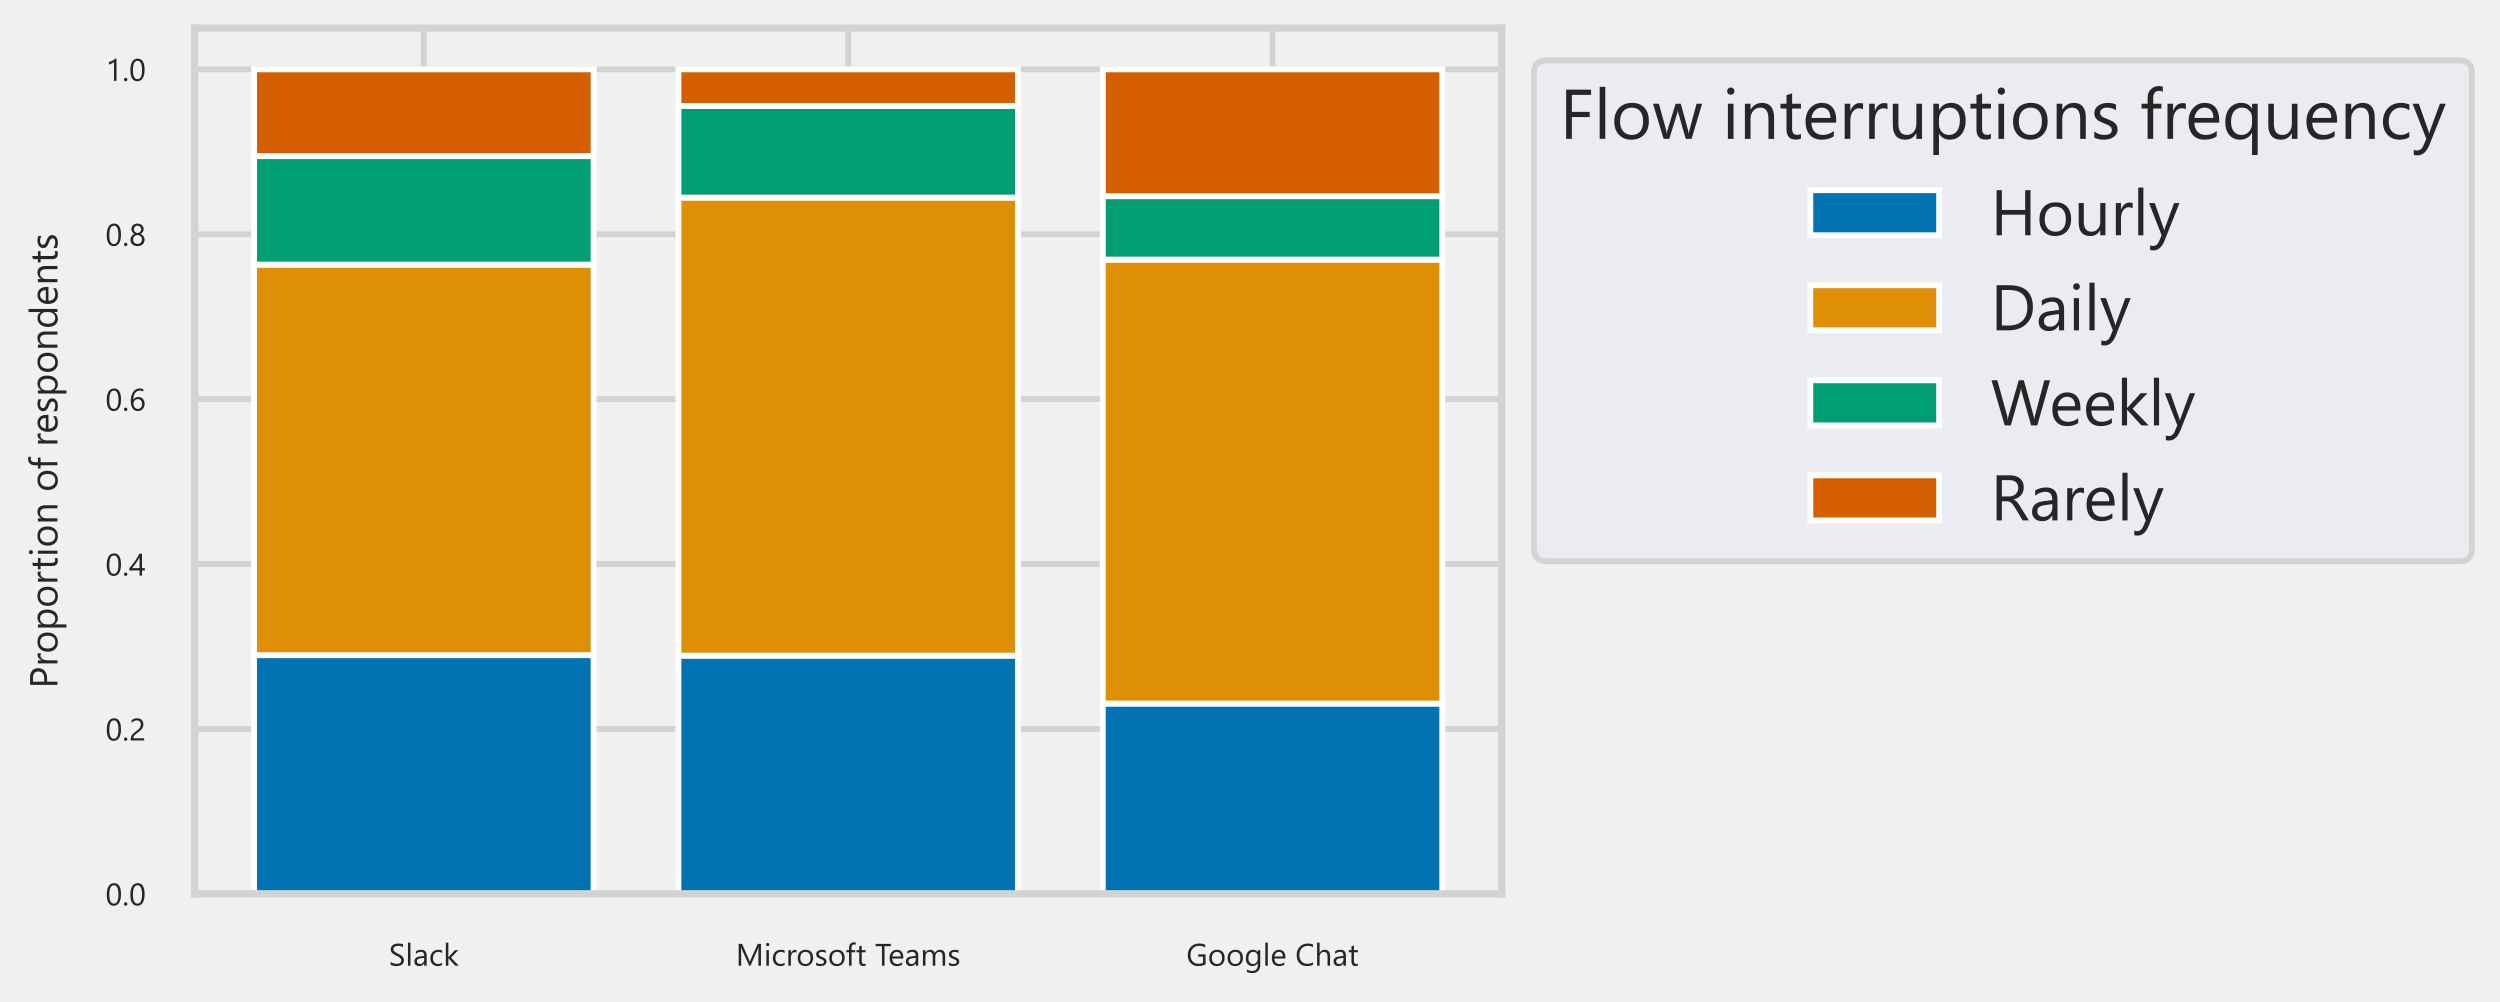
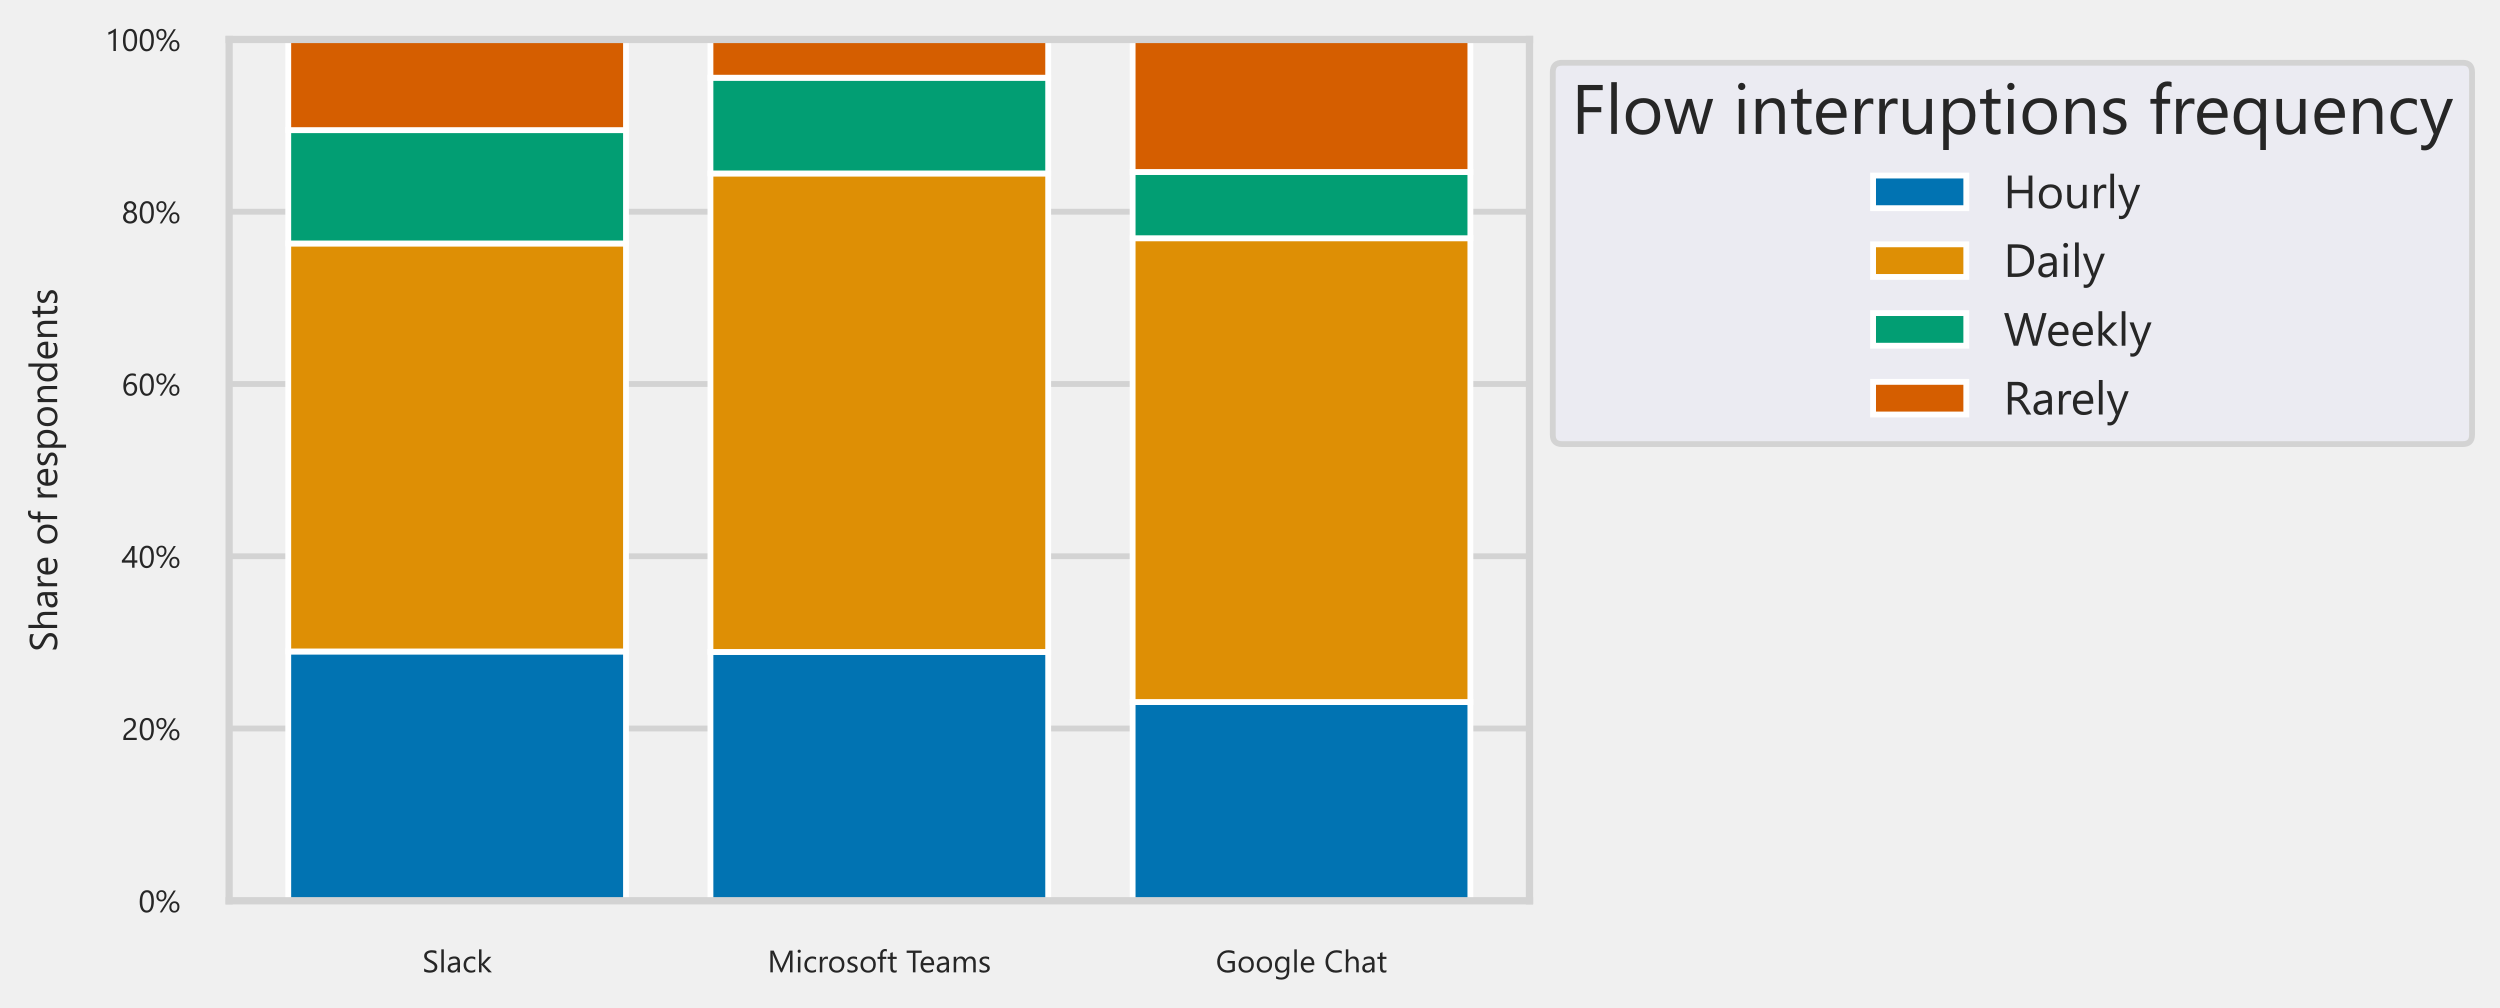
- <svg xmlns="http://www.w3.org/2000/svg" xmlns:xlink="http://www.w3.org/1999/xlink" width="640.395pt" height="256.465pt" viewBox="0 0 640.395 256.465" version="1.1">
+ <svg xmlns="http://www.w3.org/2000/svg" xmlns:xlink="http://www.w3.org/1999/xlink" width="643.67pt" height="259.426pt" viewBox="0 0 643.67 259.426" version="1.1">
  <defs>
    <style type="text/css">*{stroke-linejoin: round; stroke-linecap: butt}</style>
  </defs>
  <g id="figure_1">
    <g id="patch_1">
-       <path d="M 0 256.465  L 640.395 256.465  L 640.395 0  L 0 0  L 0 256.465  z " style="fill: none" />
+       <path d="M 0 259.426  L 643.67 259.426  L 643.67 0  L 0 0  L 0 259.426  z " style="fill: none" />
    </g>
    <g id="axes_1">
      <g id="patch_2">
-         <path d="M 49.869 228.96  L 384.669 228.96  L 384.669 7.2  L 49.869 7.2  L 49.869 228.96  z " style="fill: none" />
+         <path d="M 58.994 231.921  L 393.794 231.921  L 393.794 10.161  L 58.994 10.161  L 58.994 231.921  z " style="fill: none" />
      </g>
      <g id="matplotlib.axis_1">
        <g id="xtick_1">
          <g id="line2d_1">
-             <path d="M 108.568 228.96  L 108.568 7.2  " clip-path="url(#p2c6461a774)" style="fill: none; stroke: #d3d3d3; stroke-width: 1.5; stroke-linecap: round" />
+             <path d="M 117.693 231.921  L 117.693 10.161  " clip-path="url(#p1e006aac79)" style="fill: none; stroke: #d3d3d3; stroke-width: 1.5; stroke-linecap: round" />
          </g>
          <g id="text_1">
-             <g style="fill: #262626" transform="translate(99.6037 247.3825) scale(0.08 -0.08)">
+             <g style="fill: #262626" transform="translate(108.7287 250.3438) scale(0.08 -0.08)">
              <defs>
                <path id="SegoeUI-53" d="M 378 181  L 378 800  Q 484 706 632 631  Q 781 556 945 504  Q 1109 453 1275 425  Q 1441 397 1581 397  Q 2066 397 2305 576  Q 2544 756 2544 1094  Q 2544 1275 2464 1409  Q 2384 1544 2243 1655  Q 2103 1766 1911 1867  Q 1719 1969 1497 2081  Q 1263 2200 1059 2322  Q 856 2444 706 2591  Q 556 2738 470 2923  Q 384 3109 384 3359  Q 384 3666 518 3892  Q 653 4119 872 4266  Q 1091 4413 1370 4484  Q 1650 4556 1941 4556  Q 2603 4556 2906 4397  L 2906 3806  Q 2509 4081 1888 4081  Q 1716 4081 1544 4045  Q 1372 4009 1237 3928  Q 1103 3847 1018 3719  Q 934 3591 934 3406  Q 934 3234 998 3109  Q 1063 2984 1188 2881  Q 1313 2778 1492 2681  Q 1672 2584 1906 2469  Q 2147 2350 2362 2219  Q 2578 2088 2740 1928  Q 2903 1769 2998 1575  Q 3094 1381 3094 1131  Q 3094 800 2964 570  Q 2834 341 2614 197  Q 2394 53 2106 -11  Q 1819 -75 1500 -75  Q 1394 -75 1237 -58  Q 1081 -41 918 -8  Q 756 25 611 73  Q 466 122 378 181  z " transform="scale(0.015625)" />
                <path id="SegoeUI-6c" d="M 1031 0  L 519 0  L 519 4738  L 1031 4738  L 1031 0  z " transform="scale(0.015625)" />
                <path id="SegoeUI-61" d="M 2809 0  L 2297 0  L 2297 500  L 2284 500  Q 1950 -75 1300 -75  Q 822 -75 551 178  Q 281 431 281 850  Q 281 1747 1338 1894  L 2297 2028  Q 2297 2844 1638 2844  Q 1059 2844 594 2450  L 594 2975  Q 1066 3275 1681 3275  Q 2809 3275 2809 2081  L 2809 0  z M 2297 1619  L 1525 1513  Q 1169 1463 987 1336  Q 806 1209 806 888  Q 806 653 973 504  Q 1141 356 1419 356  Q 1800 356 2048 623  Q 2297 891 2297 1300  L 2297 1619  z " transform="scale(0.015625)" />
                <path id="SegoeUI-63" d="M 2700 147  Q 2331 -75 1825 -75  Q 1141 -75 720 370  Q 300 816 300 1525  Q 300 2316 753 2795  Q 1206 3275 1963 3275  Q 2384 3275 2706 3119  L 2706 2594  Q 2350 2844 1944 2844  Q 1453 2844 1139 2492  Q 825 2141 825 1569  Q 825 1006 1120 681  Q 1416 356 1913 356  Q 2331 356 2700 634  L 2700 147  z " transform="scale(0.015625)" />
                <path id="SegoeUI-6b" d="M 3175 0  L 2456 0  L 1044 1538  L 1031 1538  L 1031 0  L 519 0  L 519 4738  L 1031 4738  L 1031 1734  L 1044 1734  L 2388 3200  L 3059 3200  L 1575 1656  L 3175 0  z " transform="scale(0.015625)" />
              </defs>
              <use xlink:href="#SegoeUI-53" />
              <use xlink:href="#SegoeUI-6c" x="53.125" />
              <use xlink:href="#SegoeUI-61" x="77.344" />
              <use xlink:href="#SegoeUI-63" x="128.223" />
              <use xlink:href="#SegoeUI-6b" x="174.414" />
            </g>
          </g>
        </g>
        <g id="xtick_2">
          <g id="line2d_2">
-             <path d="M 217.269 228.96  L 217.269 7.2  " clip-path="url(#p2c6461a774)" style="fill: none; stroke: #d3d3d3; stroke-width: 1.5; stroke-linecap: round" />
+             <path d="M 226.394 231.921  L 226.394 10.161  " clip-path="url(#p1e006aac79)" style="fill: none; stroke: #d3d3d3; stroke-width: 1.5; stroke-linecap: round" />
          </g>
          <g id="text_2">
-             <g style="fill: #262626" transform="translate(188.4819 247.3825) scale(0.08 -0.08)">
+             <g style="fill: #262626" transform="translate(197.6069 250.3438) scale(0.08 -0.08)">
              <defs>
                <path id="SegoeUI-4d" d="M 5156 0  L 4634 0  L 4634 3006  Q 4634 3363 4678 3878  L 4666 3878  Q 4591 3575 4531 3444  L 3000 0  L 2744 0  L 1216 3419  Q 1150 3569 1081 3878  L 1069 3878  Q 1094 3609 1094 3000  L 1094 0  L 588 0  L 588 4481  L 1281 4481  L 2656 1356  Q 2816 997 2863 819  L 2881 819  Q 3016 1188 3097 1369  L 4500 4481  L 5156 4481  L 5156 0  z " transform="scale(0.015625)" />
                <path id="SegoeUI-69" d="M 781 4013  Q 644 4013 547 4106  Q 450 4200 450 4344  Q 450 4488 547 4583  Q 644 4678 781 4678  Q 922 4678 1020 4583  Q 1119 4488 1119 4344  Q 1119 4206 1020 4109  Q 922 4013 781 4013  z M 1031 0  L 519 0  L 519 3200  L 1031 3200  L 1031 0  z " transform="scale(0.015625)" />
                <path id="SegoeUI-72" d="M 2188 2681  Q 2053 2784 1800 2784  Q 1472 2784 1251 2475  Q 1031 2166 1031 1631  L 1031 0  L 519 0  L 519 3200  L 1031 3200  L 1031 2541  L 1044 2541  Q 1153 2878 1378 3067  Q 1603 3256 1881 3256  Q 2081 3256 2188 3213  L 2188 2681  z " transform="scale(0.015625)" />
                <path id="SegoeUI-6f" d="M 1856 -75  Q 1147 -75 723 373  Q 300 822 300 1563  Q 300 2369 740 2822  Q 1181 3275 1931 3275  Q 2647 3275 3048 2834  Q 3450 2394 3450 1613  Q 3450 847 3017 386  Q 2584 -75 1856 -75  z M 1894 2844  Q 1400 2844 1112 2508  Q 825 2172 825 1581  Q 825 1013 1115 684  Q 1406 356 1894 356  Q 2391 356 2658 678  Q 2925 1000 2925 1594  Q 2925 2194 2658 2519  Q 2391 2844 1894 2844  z " transform="scale(0.015625)" />
                <path id="SegoeUI-73" d="M 325 116  L 325 666  Q 744 356 1247 356  Q 1922 356 1922 806  Q 1922 934 1864 1023  Q 1806 1113 1707 1181  Q 1609 1250 1476 1304  Q 1344 1359 1191 1419  Q 978 1503 817 1589  Q 656 1675 548 1783  Q 441 1891 386 2028  Q 331 2166 331 2350  Q 331 2575 434 2748  Q 538 2922 709 3039  Q 881 3156 1101 3215  Q 1322 3275 1556 3275  Q 1972 3275 2300 3131  L 2300 2613  Q 1947 2844 1488 2844  Q 1344 2844 1228 2811  Q 1113 2778 1030 2718  Q 947 2659 901 2576  Q 856 2494 856 2394  Q 856 2269 901 2184  Q 947 2100 1034 2034  Q 1122 1969 1247 1916  Q 1372 1863 1531 1800  Q 1744 1719 1912 1633  Q 2081 1547 2200 1439  Q 2319 1331 2383 1190  Q 2447 1050 2447 856  Q 2447 619 2342 444  Q 2238 269 2063 153  Q 1888 38 1659 -18  Q 1431 -75 1181 -75  Q 688 -75 325 116  z " transform="scale(0.015625)" />
                <path id="SegoeUI-66" d="M 2100 4288  Q 1950 4372 1759 4372  Q 1222 4372 1222 3694  L 1222 3200  L 1972 3200  L 1972 2763  L 1222 2763  L 1222 0  L 713 0  L 713 2763  L 166 2763  L 166 3200  L 713 3200  L 713 3719  Q 713 4222 1003 4514  Q 1294 4806 1728 4806  Q 1963 4806 2100 4750  L 2100 4288  z " transform="scale(0.015625)" />
                <path id="SegoeUI-74" d="M 2003 31  Q 1822 -69 1525 -69  Q 684 -69 684 869  L 684 2763  L 134 2763  L 134 3200  L 684 3200  L 684 3981  L 1197 4147  L 1197 3200  L 2003 3200  L 2003 2763  L 1197 2763  L 1197 959  Q 1197 638 1306 500  Q 1416 363 1669 363  Q 1863 363 2003 469  L 2003 31  z " transform="scale(0.015625)" />
                <path id="SegoeUI-20" transform="scale(0.015625)" />
                <path id="SegoeUI-54" d="M 3238 4006  L 1944 4006  L 1944 0  L 1419 0  L 1419 4006  L 128 4006  L 128 4481  L 3238 4481  L 3238 4006  z " transform="scale(0.015625)" />
                <path id="SegoeUI-65" d="M 3091 1472  L 831 1472  Q 844 938 1119 647  Q 1394 356 1875 356  Q 2416 356 2869 713  L 2869 231  Q 2447 -75 1753 -75  Q 1075 -75 687 361  Q 300 797 300 1588  Q 300 2334 723 2804  Q 1147 3275 1775 3275  Q 2403 3275 2747 2869  Q 3091 2463 3091 1741  L 3091 1472  z M 2566 1906  Q 2563 2350 2352 2597  Q 2141 2844 1766 2844  Q 1403 2844 1150 2584  Q 897 2325 838 1906  L 2566 1906  z " transform="scale(0.015625)" />
                <path id="SegoeUI-6d" d="M 5063 0  L 4550 0  L 4550 1838  Q 4550 2369 4386 2606  Q 4222 2844 3834 2844  Q 3506 2844 3276 2544  Q 3047 2244 3047 1825  L 3047 0  L 2534 0  L 2534 1900  Q 2534 2844 1806 2844  Q 1469 2844 1250 2561  Q 1031 2278 1031 1825  L 1031 0  L 519 0  L 519 3200  L 1031 3200  L 1031 2694  L 1044 2694  Q 1384 3275 2038 3275  Q 2366 3275 2609 3092  Q 2853 2909 2944 2613  Q 3300 3275 4006 3275  Q 5063 3275 5063 1972  L 5063 0  z " transform="scale(0.015625)" />
              </defs>
              <use xlink:href="#SegoeUI-4d" />
              <use xlink:href="#SegoeUI-69" x="89.795" />
              <use xlink:href="#SegoeUI-63" x="114.014" />
              <use xlink:href="#SegoeUI-72" x="160.205" />
              <use xlink:href="#SegoeUI-6f" x="193.596" />
              <use xlink:href="#SegoeUI-73" x="252.189" />
              <use xlink:href="#SegoeUI-6f" x="294.621" />
              <use xlink:href="#SegoeUI-66" x="351.465" />
              <use xlink:href="#SegoeUI-74" x="384.514" />
              <use xlink:href="#SegoeUI-20" x="418.4" />
              <use xlink:href="#SegoeUI-54" x="445.793" />
              <use xlink:href="#SegoeUI-65" x="487.936" />
              <use xlink:href="#SegoeUI-61" x="540.23" />
              <use xlink:href="#SegoeUI-6d" x="591.109" />
              <use xlink:href="#SegoeUI-73" x="677.242" />
            </g>
          </g>
        </g>
        <g id="xtick_3">
          <g id="line2d_3">
-             <path d="M 325.971 228.96  L 325.971 7.2  " clip-path="url(#p2c6461a774)" style="fill: none; stroke: #d3d3d3; stroke-width: 1.5; stroke-linecap: round" />
+             <path d="M 335.096 231.921  L 335.096 10.161  " clip-path="url(#p1e006aac79)" style="fill: none; stroke: #d3d3d3; stroke-width: 1.5; stroke-linecap: round" />
          </g>
          <g id="text_3">
-             <g style="fill: #262626" transform="translate(303.8957 247.3825) scale(0.08 -0.08)">
+             <g style="fill: #262626" transform="translate(313.0207 250.3438) scale(0.08 -0.08)">
              <defs>
                <path id="SegoeUI-47" d="M 3938 306  Q 3263 -75 2438 -75  Q 1478 -75 886 544  Q 294 1163 294 2181  Q 294 3222 951 3889  Q 1609 4556 2619 4556  Q 3350 4556 3847 4319  L 3847 3738  Q 3303 4081 2559 4081  Q 1806 4081 1325 3562  Q 844 3044 844 2219  Q 844 1369 1291 883  Q 1738 397 2503 397  Q 3028 397 3413 606  L 3413 1863  L 2431 1863  L 2431 2338  L 3938 2338  L 3938 306  z " transform="scale(0.015625)" />
                <path id="SegoeUI-67" d="M 3250 256  Q 3250 -1506 1563 -1506  Q 969 -1506 525 -1281  L 525 -769  Q 1066 -1069 1556 -1069  Q 2738 -1069 2738 188  L 2738 538  L 2725 538  Q 2359 -75 1625 -75  Q 1028 -75 664 351  Q 300 778 300 1497  Q 300 2313 692 2794  Q 1084 3275 1766 3275  Q 2413 3275 2725 2756  L 2738 2756  L 2738 3200  L 3250 3200  L 3250 256  z M 2738 1447  L 2738 1919  Q 2738 2300 2480 2572  Q 2222 2844 1838 2844  Q 1363 2844 1094 2498  Q 825 2153 825 1531  Q 825 997 1083 676  Q 1341 356 1766 356  Q 2197 356 2467 662  Q 2738 969 2738 1447  z " transform="scale(0.015625)" />
                <path id="SegoeUI-43" d="M 3638 188  Q 3141 -75 2400 -75  Q 1444 -75 869 540  Q 294 1156 294 2156  Q 294 3231 941 3893  Q 1588 4556 2581 4556  Q 3219 4556 3638 4372  L 3638 3813  Q 3156 4081 2575 4081  Q 1803 4081 1323 3565  Q 844 3050 844 2188  Q 844 1369 1292 883  Q 1741 397 2469 397  Q 3144 397 3638 697  L 3638 188  z " transform="scale(0.015625)" />
                <path id="SegoeUI-68" d="M 3175 0  L 2663 0  L 2663 1844  Q 2663 2844 1919 2844  Q 1544 2844 1287 2555  Q 1031 2266 1031 1813  L 1031 0  L 519 0  L 519 4738  L 1031 4738  L 1031 2669  L 1044 2669  Q 1413 3275 2094 3275  Q 3175 3275 3175 1972  L 3175 0  z " transform="scale(0.015625)" />
              </defs>
              <use xlink:href="#SegoeUI-47" />
              <use xlink:href="#SegoeUI-6f" x="68.604" />
              <use xlink:href="#SegoeUI-6f" x="127.197" />
              <use xlink:href="#SegoeUI-67" x="185.791" />
              <use xlink:href="#SegoeUI-6c" x="244.678" />
              <use xlink:href="#SegoeUI-65" x="268.896" />
              <use xlink:href="#SegoeUI-20" x="321.191" />
              <use xlink:href="#SegoeUI-43" x="348.584" />
              <use xlink:href="#SegoeUI-68" x="410.498" />
              <use xlink:href="#SegoeUI-61" x="467.09" />
              <use xlink:href="#SegoeUI-74" x="517.969" />
            </g>
          </g>
        </g>
      </g>
      <g id="matplotlib.axis_2">
        <g id="ytick_1">
          <g id="line2d_4">
-             <path d="M 49.869 228.96  L 384.669 228.96  " clip-path="url(#p2c6461a774)" style="fill: none; stroke: #d3d3d3; stroke-width: 1.5; stroke-linecap: round" />
+             <path d="M 58.994 231.921  L 393.794 231.921  " clip-path="url(#p1e006aac79)" style="fill: none; stroke: #d3d3d3; stroke-width: 1.5; stroke-linecap: round" />
          </g>
          <g id="text_4">
-             <g style="fill: #262626" transform="translate(27.00937 231.9212) scale(0.08 -0.08)">
+             <g style="fill: #262626" transform="translate(35.63437 234.8825) scale(0.08 -0.08)">
              <defs>
                <path id="SegoeUI-30" d="M 3188 2259  Q 3188 1697 3086 1262  Q 2984 828 2792 529  Q 2600 231 2320 76  Q 2041 -78 1684 -78  Q 1347 -78 1083 70  Q 819 219 637 503  Q 456 788 362 1202  Q 269 1616 269 2150  Q 269 2738 367 3188  Q 466 3638 656 3942  Q 847 4247 1130 4401  Q 1413 4556 1778 4556  Q 3188 4556 3188 2259  z M 2663 2209  Q 2663 4122 1753 4122  Q 794 4122 794 2175  Q 794 359 1734 359  Q 2663 359 2663 2209  z " transform="scale(0.015625)" />
-                 <path id="SegoeUI-2e" d="M 697 -69  Q 553 -69 451 34  Q 350 138 350 281  Q 350 425 451 529  Q 553 634 697 634  Q 844 634 947 529  Q 1050 425 1050 281  Q 1050 138 947 34  Q 844 -69 697 -69  z " transform="scale(0.015625)" />
+                 <path id="SegoeUI-25" d="M 1263 2234  Q 800 2234 525 2539  Q 250 2844 250 3353  Q 250 3909 540 4229  Q 831 4550 1325 4550  Q 1803 4550 2067 4253  Q 2331 3956 2331 3419  Q 2331 2881 2036 2557  Q 1741 2234 1263 2234  z M 1306 4206  Q 1009 4206 837 3986  Q 666 3766 666 3381  Q 666 3003 834 2792  Q 1003 2581 1294 2581  Q 1588 2581 1753 2800  Q 1919 3019 1919 3406  Q 1919 3784 1755 3995  Q 1591 4206 1306 4206  z M 4263 4481  L 1388 -31  L 941 -31  L 3813 4481  L 4263 4481  z M 3931 -69  Q 3469 -69 3194 237  Q 2919 544 2919 1050  Q 2919 1606 3212 1929  Q 3506 2253 3994 2253  Q 4469 2253 4734 1953  Q 5000 1653 5000 1113  Q 5000 578 4704 254  Q 4409 -69 3931 -69  z M 3975 1900  Q 3675 1900 3504 1681  Q 3334 1463 3334 1075  Q 3334 703 3503 492  Q 3672 281 3963 281  Q 4256 281 4422 501  Q 4588 722 4588 1106  Q 4588 1488 4423 1694  Q 4259 1900 3975 1900  z " transform="scale(0.015625)" />
              </defs>
              <use xlink:href="#SegoeUI-30" />
-               <use xlink:href="#SegoeUI-2e" x="53.906" />
-               <use xlink:href="#SegoeUI-30" x="75.586" />
+               <use xlink:href="#SegoeUI-25" x="53.906" />
            </g>
          </g>
        </g>
        <g id="ytick_2">
          <g id="line2d_5">
-             <path d="M 49.869 186.72  L 384.669 186.72  " clip-path="url(#p2c6461a774)" style="fill: none; stroke: #d3d3d3; stroke-width: 1.5; stroke-linecap: round" />
+             <path d="M 58.994 187.569  L 393.794 187.569  " clip-path="url(#p1e006aac79)" style="fill: none; stroke: #d3d3d3; stroke-width: 1.5; stroke-linecap: round" />
          </g>
          <g id="text_5">
-             <g style="fill: #262626" transform="translate(27.00937 189.6813) scale(0.08 -0.08)">
+             <g style="fill: #262626" transform="translate(31.32187 190.5305) scale(0.08 -0.08)">
              <defs>
                <path id="SegoeUI-32" d="M 2413 3306  Q 2413 3513 2348 3666  Q 2284 3819 2173 3920  Q 2063 4022 1913 4072  Q 1763 4122 1588 4122  Q 1438 4122 1294 4081  Q 1150 4041 1014 3969  Q 878 3897 751 3797  Q 625 3697 516 3575  L 516 4125  Q 731 4334 998 4445  Q 1266 4556 1650 4556  Q 1925 4556 2159 4476  Q 2394 4397 2566 4244  Q 2738 4091 2836 3866  Q 2934 3641 2934 3350  Q 2934 3084 2873 2868  Q 2813 2653 2689 2462  Q 2566 2272 2378 2097  Q 2191 1922 1938 1741  Q 1622 1516 1417 1356  Q 1213 1197 1092 1058  Q 972 919 923 780  Q 875 641 875 459  L 3106 459  L 3106 0  L 341 0  L 341 222  Q 341 509 403 728  Q 466 947 609 1144  Q 753 1341 986 1537  Q 1219 1734 1556 1981  Q 1800 2156 1964 2315  Q 2128 2475 2228 2634  Q 2328 2794 2370 2958  Q 2413 3122 2413 3306  z " transform="scale(0.015625)" />
              </defs>
-               <use xlink:href="#SegoeUI-30" />
-               <use xlink:href="#SegoeUI-2e" x="53.906" />
-               <use xlink:href="#SegoeUI-32" x="75.586" />
+               <use xlink:href="#SegoeUI-32" />
+               <use xlink:href="#SegoeUI-30" x="53.906" />
+               <use xlink:href="#SegoeUI-25" x="107.812" />
            </g>
          </g>
        </g>
        <g id="ytick_3">
          <g id="line2d_6">
-             <path d="M 49.869 144.48  L 384.669 144.48  " clip-path="url(#p2c6461a774)" style="fill: none; stroke: #d3d3d3; stroke-width: 1.5; stroke-linecap: round" />
+             <path d="M 58.994 143.217  L 393.794 143.217  " clip-path="url(#p1e006aac79)" style="fill: none; stroke: #d3d3d3; stroke-width: 1.5; stroke-linecap: round" />
          </g>
          <g id="text_6">
-             <g style="fill: #262626" transform="translate(27.00937 147.4412) scale(0.08 -0.08)">
+             <g style="fill: #262626" transform="translate(31.32187 146.1785) scale(0.08 -0.08)">
              <defs>
                <path id="SegoeUI-34" d="M 2656 4481  L 2656 1522  L 3231 1522  L 3231 1053  L 2656 1053  L 2656 0  L 2150 0  L 2150 1053  L 44 1053  L 44 1497  Q 338 1828 638 2204  Q 938 2581 1211 2968  Q 1484 3356 1717 3742  Q 1950 4128 2109 4481  L 2656 4481  z M 622 1522  L 2150 1522  L 2150 3716  Q 1916 3306 1706 2984  Q 1497 2663 1308 2400  Q 1119 2138 947 1925  Q 775 1713 622 1522  z " transform="scale(0.015625)" />
              </defs>
-               <use xlink:href="#SegoeUI-30" />
-               <use xlink:href="#SegoeUI-2e" x="53.906" />
-               <use xlink:href="#SegoeUI-34" x="75.586" />
+               <use xlink:href="#SegoeUI-34" />
+               <use xlink:href="#SegoeUI-30" x="53.906" />
+               <use xlink:href="#SegoeUI-25" x="107.812" />
            </g>
          </g>
        </g>
        <g id="ytick_4">
          <g id="line2d_7">
-             <path d="M 49.869 102.24  L 384.669 102.24  " clip-path="url(#p2c6461a774)" style="fill: none; stroke: #d3d3d3; stroke-width: 1.5; stroke-linecap: round" />
+             <path d="M 58.994 98.865  L 393.794 98.865  " clip-path="url(#p1e006aac79)" style="fill: none; stroke: #d3d3d3; stroke-width: 1.5; stroke-linecap: round" />
          </g>
          <g id="text_7">
-             <g style="fill: #262626" transform="translate(27.00937 105.2013) scale(0.08 -0.08)">
+             <g style="fill: #262626" transform="translate(31.32187 101.8265) scale(0.08 -0.08)">
              <defs>
                <path id="SegoeUI-36" d="M 3194 1422  Q 3194 1094 3087 819  Q 2981 544 2793 344  Q 2606 144 2347 33  Q 2088 -78 1784 -78  Q 1447 -78 1180 62  Q 913 203 727 467  Q 541 731 444 1112  Q 347 1494 347 1972  Q 347 2556 476 3032  Q 606 3509 845 3848  Q 1084 4188 1421 4372  Q 1759 4556 2175 4556  Q 2638 4556 2919 4428  L 2919 3944  Q 2572 4122 2188 4122  Q 1888 4122 1647 3987  Q 1406 3853 1234 3608  Q 1063 3363 970 3016  Q 878 2669 878 2244  L 891 2244  Q 1200 2803 1913 2803  Q 2206 2803 2442 2703  Q 2678 2603 2845 2420  Q 3013 2238 3103 1984  Q 3194 1731 3194 1422  z M 2669 1356  Q 2669 1591 2609 1778  Q 2550 1966 2439 2097  Q 2328 2228 2165 2298  Q 2003 2369 1797 2369  Q 1606 2369 1443 2297  Q 1281 2225 1162 2101  Q 1044 1978 976 1814  Q 909 1650 909 1466  Q 909 1234 975 1032  Q 1041 831 1159 681  Q 1278 531 1442 445  Q 1606 359 1806 359  Q 2000 359 2159 432  Q 2319 506 2431 637  Q 2544 769 2606 951  Q 2669 1134 2669 1356  z " transform="scale(0.015625)" />
              </defs>
-               <use xlink:href="#SegoeUI-30" />
-               <use xlink:href="#SegoeUI-2e" x="53.906" />
-               <use xlink:href="#SegoeUI-36" x="75.586" />
+               <use xlink:href="#SegoeUI-36" />
+               <use xlink:href="#SegoeUI-30" x="53.906" />
+               <use xlink:href="#SegoeUI-25" x="107.812" />
            </g>
          </g>
        </g>
        <g id="ytick_5">
          <g id="line2d_8">
-             <path d="M 49.869 60  L 384.669 60  " clip-path="url(#p2c6461a774)" style="fill: none; stroke: #d3d3d3; stroke-width: 1.5; stroke-linecap: round" />
+             <path d="M 58.994 54.513  L 393.794 54.513  " clip-path="url(#p1e006aac79)" style="fill: none; stroke: #d3d3d3; stroke-width: 1.5; stroke-linecap: round" />
          </g>
          <g id="text_8">
-             <g style="fill: #262626" transform="translate(27.00937 62.96125) scale(0.08 -0.08)">
+             <g style="fill: #262626" transform="translate(31.32187 57.4745) scale(0.08 -0.08)">
              <defs>
                <path id="SegoeUI-38" d="M 281 1250  Q 281 1428 337 1608  Q 394 1788 498 1944  Q 603 2100 758 2228  Q 913 2356 1109 2431  Q 819 2594 647 2848  Q 475 3103 475 3413  Q 475 3659 570 3868  Q 666 4078 834 4231  Q 1003 4384 1234 4470  Q 1466 4556 1734 4556  Q 2006 4556 2237 4468  Q 2469 4381 2637 4228  Q 2806 4075 2900 3865  Q 2994 3656 2994 3413  Q 2994 3103 2822 2848  Q 2650 2594 2366 2431  Q 2559 2356 2712 2228  Q 2866 2100 2970 1944  Q 3075 1788 3131 1608  Q 3188 1428 3188 1250  Q 3188 956 3081 712  Q 2975 469 2783 295  Q 2591 122 2323 25  Q 2056 -72 1734 -72  Q 1416 -72 1150 25  Q 884 122 690 295  Q 497 469 389 712  Q 281 956 281 1250  z M 838 1294  Q 838 1084 902 915  Q 966 747 1083 628  Q 1200 509 1367 445  Q 1534 381 1738 381  Q 1934 381 2100 447  Q 2266 513 2386 631  Q 2506 750 2573 919  Q 2641 1088 2641 1294  Q 2641 1481 2577 1645  Q 2513 1809 2394 1934  Q 2275 2059 2109 2131  Q 1944 2203 1738 2203  Q 1544 2203 1380 2136  Q 1216 2069 1095 1948  Q 975 1828 906 1661  Q 838 1494 838 1294  z M 997 3372  Q 997 3213 1055 3077  Q 1113 2941 1214 2839  Q 1316 2738 1450 2680  Q 1584 2622 1738 2622  Q 1891 2622 2027 2681  Q 2163 2741 2263 2842  Q 2363 2944 2422 3080  Q 2481 3216 2481 3372  Q 2481 3534 2423 3671  Q 2366 3809 2266 3909  Q 2166 4009 2030 4067  Q 1894 4125 1738 4125  Q 1572 4125 1436 4065  Q 1300 4006 1201 3904  Q 1103 3803 1050 3665  Q 997 3528 997 3372  z " transform="scale(0.015625)" />
              </defs>
-               <use xlink:href="#SegoeUI-30" />
-               <use xlink:href="#SegoeUI-2e" x="53.906" />
-               <use xlink:href="#SegoeUI-38" x="75.586" />
+               <use xlink:href="#SegoeUI-38" />
+               <use xlink:href="#SegoeUI-30" x="53.906" />
+               <use xlink:href="#SegoeUI-25" x="107.812" />
            </g>
          </g>
        </g>
        <g id="ytick_6">
          <g id="line2d_9">
-             <path d="M 49.869 17.76  L 384.669 17.76  " clip-path="url(#p2c6461a774)" style="fill: none; stroke: #d3d3d3; stroke-width: 1.5; stroke-linecap: round" />
+             <path d="M 58.994 10.161  L 393.794 10.161  " clip-path="url(#p1e006aac79)" style="fill: none; stroke: #d3d3d3; stroke-width: 1.5; stroke-linecap: round" />
          </g>
          <g id="text_9">
-             <g style="fill: #262626" transform="translate(27.00937 20.72125) scale(0.08 -0.08)">
+             <g style="fill: #262626" transform="translate(27.00937 13.1225) scale(0.08 -0.08)">
              <defs>
                <path id="SegoeUI-31" d="M 2263 0  L 1750 0  L 1750 3872  Q 1691 3813 1577 3736  Q 1463 3659 1320 3584  Q 1178 3509 1020 3443  Q 863 3378 713 3341  L 713 3859  Q 881 3906 1070 3986  Q 1259 4066 1442 4164  Q 1625 4263 1787 4370  Q 1950 4478 2069 4581  L 2263 4581  L 2263 0  z " transform="scale(0.015625)" />
              </defs>
              <use xlink:href="#SegoeUI-31" />
-               <use xlink:href="#SegoeUI-2e" x="53.906" />
-               <use xlink:href="#SegoeUI-30" x="75.586" />
+               <use xlink:href="#SegoeUI-30" x="53.906" />
+               <use xlink:href="#SegoeUI-30" x="107.812" />
+               <use xlink:href="#SegoeUI-25" x="161.719" />
            </g>
          </g>
        </g>
        <g id="text_10">
-           <g style="fill: #262626" transform="translate(14.70937 176.3527) rotate(-90) scale(0.1 -0.1)">
-             <defs>
-               <path id="SegoeUI-50" d="M 1113 1694  L 1113 0  L 588 0  L 588 4481  L 1819 4481  Q 2538 4481 2933 4131  Q 3328 3781 3328 3144  Q 3328 2506 2889 2100  Q 2450 1694 1703 1694  L 1113 1694  z M 1113 4006  L 1113 2169  L 1663 2169  Q 2206 2169 2492 2417  Q 2778 2666 2778 3119  Q 2778 4006 1728 4006  L 1113 4006  z " transform="scale(0.015625)" />
+           <g style="fill: #262626" transform="translate(14.70937 167.8123) rotate(-90) scale(0.1 -0.1)">
+             <defs>
              <path id="SegoeUI-70" d="M 1044 463  L 1031 463  L 1031 -1472  L 519 -1472  L 519 3200  L 1031 3200  L 1031 2638  L 1044 2638  Q 1422 3275 2150 3275  Q 2769 3275 3116 2845  Q 3463 2416 3463 1694  Q 3463 891 3072 408  Q 2681 -75 2003 -75  Q 1381 -75 1044 463  z M 1031 1753  L 1031 1306  Q 1031 909 1289 632  Q 1547 356 1944 356  Q 2409 356 2673 712  Q 2938 1069 2938 1703  Q 2938 2238 2691 2541  Q 2444 2844 2022 2844  Q 1575 2844 1303 2533  Q 1031 2222 1031 1753  z " transform="scale(0.015625)" />
              <path id="SegoeUI-6e" d="M 3175 0  L 2663 0  L 2663 1825  Q 2663 2844 1919 2844  Q 1534 2844 1282 2555  Q 1031 2266 1031 1825  L 1031 0  L 519 0  L 519 3200  L 1031 3200  L 1031 2669  L 1044 2669  Q 1406 3275 2094 3275  Q 2619 3275 2897 2936  Q 3175 2597 3175 1956  L 3175 0  z " transform="scale(0.015625)" />
              <path id="SegoeUI-64" d="M 3250 0  L 2738 0  L 2738 544  L 2725 544  Q 2369 -75 1625 -75  Q 1022 -75 661 354  Q 300 784 300 1525  Q 300 2319 700 2797  Q 1100 3275 1766 3275  Q 2425 3275 2725 2756  L 2738 2756  L 2738 4738  L 3250 4738  L 3250 0  z M 2738 1447  L 2738 1919  Q 2738 2306 2481 2575  Q 2225 2844 1831 2844  Q 1363 2844 1094 2500  Q 825 2156 825 1550  Q 825 997 1083 676  Q 1341 356 1775 356  Q 2203 356 2470 665  Q 2738 975 2738 1447  z " transform="scale(0.015625)" />
            </defs>
-             <use xlink:href="#SegoeUI-50" />
-             <use xlink:href="#SegoeUI-72" x="56.006" />
-             <use xlink:href="#SegoeUI-6f" x="89.396" />
-             <use xlink:href="#SegoeUI-70" x="147.99" />
-             <use xlink:href="#SegoeUI-6f" x="206.779" />
-             <use xlink:href="#SegoeUI-72" x="265.373" />
-             <use xlink:href="#SegoeUI-74" x="303.014" />
-             <use xlink:href="#SegoeUI-69" x="336.9" />
-             <use xlink:href="#SegoeUI-6f" x="361.119" />
-             <use xlink:href="#SegoeUI-6e" x="419.713" />
-             <use xlink:href="#SegoeUI-20" x="476.305" />
-             <use xlink:href="#SegoeUI-6f" x="503.697" />
-             <use xlink:href="#SegoeUI-66" x="560.541" />
-             <use xlink:href="#SegoeUI-20" x="591.84" />
-             <use xlink:href="#SegoeUI-72" x="619.232" />
-             <use xlink:href="#SegoeUI-65" x="652.623" />
-             <use xlink:href="#SegoeUI-73" x="704.918" />
-             <use xlink:href="#SegoeUI-70" x="747.35" />
-             <use xlink:href="#SegoeUI-6f" x="806.139" />
-             <use xlink:href="#SegoeUI-6e" x="864.732" />
-             <use xlink:href="#SegoeUI-64" x="921.324" />
-             <use xlink:href="#SegoeUI-65" x="980.211" />
-             <use xlink:href="#SegoeUI-6e" x="1032.506" />
-             <use xlink:href="#SegoeUI-74" x="1089.098" />
-             <use xlink:href="#SegoeUI-73" x="1122.984" />
+             <use xlink:href="#SegoeUI-53" />
+             <use xlink:href="#SegoeUI-68" x="53.125" />
+             <use xlink:href="#SegoeUI-61" x="109.717" />
+             <use xlink:href="#SegoeUI-72" x="160.596" />
+             <use xlink:href="#SegoeUI-65" x="193.986" />
+             <use xlink:href="#SegoeUI-20" x="246.281" />
+             <use xlink:href="#SegoeUI-6f" x="273.674" />
+             <use xlink:href="#SegoeUI-66" x="330.518" />
+             <use xlink:href="#SegoeUI-20" x="361.816" />
+             <use xlink:href="#SegoeUI-72" x="389.209" />
+             <use xlink:href="#SegoeUI-65" x="422.6" />
+             <use xlink:href="#SegoeUI-73" x="474.895" />
+             <use xlink:href="#SegoeUI-70" x="517.326" />
+             <use xlink:href="#SegoeUI-6f" x="576.115" />
+             <use xlink:href="#SegoeUI-6e" x="634.709" />
+             <use xlink:href="#SegoeUI-64" x="691.301" />
+             <use xlink:href="#SegoeUI-65" x="750.188" />
+             <use xlink:href="#SegoeUI-6e" x="802.482" />
+             <use xlink:href="#SegoeUI-74" x="859.074" />
+             <use xlink:href="#SegoeUI-73" x="892.961" />
          </g>
        </g>
      </g>
      <g id="patch_3">
-         <path d="M 65.088 228.96  L 152.049 228.96  L 152.049 167.823  L 65.088 167.823  z " clip-path="url(#p2c6461a774)" style="fill: #0173b2; stroke: #ffffff; stroke-width: 1.5; stroke-linejoin: miter" />
+         <path d="M 74.213 231.921  L 161.174 231.921  L 161.174 167.728  L 74.213 167.728  z " clip-path="url(#p1e006aac79)" style="fill: #0173b2; stroke: #ffffff; stroke-width: 1.5; stroke-linejoin: miter" />
      </g>
      <g id="patch_4">
-         <path d="M 173.789 228.96  L 260.75 228.96  L 260.75 167.947  L 173.789 167.947  z " clip-path="url(#p2c6461a774)" style="fill: #0173b2; stroke: #ffffff; stroke-width: 1.5; stroke-linejoin: miter" />
+         <path d="M 182.914 231.921  L 269.875 231.921  L 269.875 167.857  L 182.914 167.857  z " clip-path="url(#p1e006aac79)" style="fill: #0173b2; stroke: #ffffff; stroke-width: 1.5; stroke-linejoin: miter" />
      </g>
      <g id="patch_5">
-         <path d="M 282.49 228.96  L 369.451 228.96  L 369.451 180.222  L 282.49 180.222  z " clip-path="url(#p2c6461a774)" style="fill: #0173b2; stroke: #ffffff; stroke-width: 1.5; stroke-linejoin: miter" />
+         <path d="M 291.615 231.921  L 378.576 231.921  L 378.576 180.746  L 291.615 180.746  z " clip-path="url(#p1e006aac79)" style="fill: #0173b2; stroke: #ffffff; stroke-width: 1.5; stroke-linejoin: miter" />
      </g>
      <g id="patch_6">
-         <path d="M 65.088 167.823  L 152.049 167.823  L 152.049 67.781  L 65.088 67.781  z " clip-path="url(#p2c6461a774)" style="fill: #de8f05; stroke: #ffffff; stroke-width: 1.5; stroke-linejoin: miter" />
+         <path d="M 74.213 167.728  L 161.174 167.728  L 161.174 62.683  L 74.213 62.683  z " clip-path="url(#p1e006aac79)" style="fill: #de8f05; stroke: #ffffff; stroke-width: 1.5; stroke-linejoin: miter" />
      </g>
      <g id="patch_7">
-         <path d="M 173.789 167.947  L 260.75 167.947  L 260.75 50.613  L 173.789 50.613  z " clip-path="url(#p2c6461a774)" style="fill: #de8f05; stroke: #ffffff; stroke-width: 1.5; stroke-linejoin: miter" />
+         <path d="M 182.914 167.857  L 269.875 167.857  L 269.875 44.657  L 182.914 44.657  z " clip-path="url(#p1e006aac79)" style="fill: #de8f05; stroke: #ffffff; stroke-width: 1.5; stroke-linejoin: miter" />
      </g>
      <g id="patch_8">
-         <path d="M 282.49 180.222  L 369.451 180.222  L 369.451 66.498  L 282.49 66.498  z " clip-path="url(#p2c6461a774)" style="fill: #de8f05; stroke: #ffffff; stroke-width: 1.5; stroke-linejoin: miter" />
+         <path d="M 291.615 180.746  L 378.576 180.746  L 378.576 61.337  L 291.615 61.337  z " clip-path="url(#p1e006aac79)" style="fill: #de8f05; stroke: #ffffff; stroke-width: 1.5; stroke-linejoin: miter" />
      </g>
      <g id="patch_9">
-         <path d="M 65.088 67.781  L 152.049 67.781  L 152.049 39.992  L 65.088 39.992  z " clip-path="url(#p2c6461a774)" style="fill: #029e73; stroke: #ffffff; stroke-width: 1.5; stroke-linejoin: miter" />
+         <path d="M 74.213 62.683  L 161.174 62.683  L 161.174 33.504  L 74.213 33.504  z " clip-path="url(#p1e006aac79)" style="fill: #029e73; stroke: #ffffff; stroke-width: 1.5; stroke-linejoin: miter" />
      </g>
      <g id="patch_10">
-         <path d="M 173.789 50.613  L 260.75 50.613  L 260.75 27.147  L 173.789 27.147  z " clip-path="url(#p2c6461a774)" style="fill: #029e73; stroke: #ffffff; stroke-width: 1.5; stroke-linejoin: miter" />
+         <path d="M 182.914 44.657  L 269.875 44.657  L 269.875 20.017  L 182.914 20.017  z " clip-path="url(#p1e006aac79)" style="fill: #029e73; stroke: #ffffff; stroke-width: 1.5; stroke-linejoin: miter" />
      </g>
      <g id="patch_11">
-         <path d="M 282.49 66.498  L 369.451 66.498  L 369.451 50.252  L 282.49 50.252  z " clip-path="url(#p2c6461a774)" style="fill: #029e73; stroke: #ffffff; stroke-width: 1.5; stroke-linejoin: miter" />
+         <path d="M 291.615 61.337  L 378.576 61.337  L 378.576 44.278  L 291.615 44.278  z " clip-path="url(#p1e006aac79)" style="fill: #029e73; stroke: #ffffff; stroke-width: 1.5; stroke-linejoin: miter" />
      </g>
      <g id="patch_12">
-         <path d="M 65.088 39.992  L 152.049 39.992  L 152.049 17.76  L 65.088 17.76  z " clip-path="url(#p2c6461a774)" style="fill: #d55e00; stroke: #ffffff; stroke-width: 1.5; stroke-linejoin: miter" />
+         <path d="M 74.213 33.504  L 161.174 33.504  L 161.174 10.161  L 74.213 10.161  z " clip-path="url(#p1e006aac79)" style="fill: #d55e00; stroke: #ffffff; stroke-width: 1.5; stroke-linejoin: miter" />
      </g>
      <g id="patch_13">
-         <path d="M 173.789 27.147  L 260.75 27.147  L 260.75 17.76  L 173.789 17.76  z " clip-path="url(#p2c6461a774)" style="fill: #d55e00; stroke: #ffffff; stroke-width: 1.5; stroke-linejoin: miter" />
+         <path d="M 182.914 20.017  L 269.875 20.017  L 269.875 10.161  L 182.914 10.161  z " clip-path="url(#p1e006aac79)" style="fill: #d55e00; stroke: #ffffff; stroke-width: 1.5; stroke-linejoin: miter" />
      </g>
      <g id="patch_14">
-         <path d="M 282.49 50.252  L 369.451 50.252  L 369.451 17.76  L 282.49 17.76  z " clip-path="url(#p2c6461a774)" style="fill: #d55e00; stroke: #ffffff; stroke-width: 1.5; stroke-linejoin: miter" />
+         <path d="M 291.615 44.278  L 378.576 44.278  L 378.576 10.161  L 291.615 10.161  z " clip-path="url(#p1e006aac79)" style="fill: #d55e00; stroke: #ffffff; stroke-width: 1.5; stroke-linejoin: miter" />
      </g>
      <g id="patch_15">
-         <path d="M 49.869 228.96  L 49.869 7.2  " style="fill: none; stroke: #d3d3d3; stroke-width: 1.875; stroke-linejoin: miter; stroke-linecap: square" />
+         <path d="M 58.994 231.921  L 58.994 10.161  " style="fill: none; stroke: #d3d3d3; stroke-width: 1.875; stroke-linejoin: miter; stroke-linecap: square" />
      </g>
      <g id="patch_16">
-         <path d="M 384.669 228.96  L 384.669 7.2  " style="fill: none; stroke: #d3d3d3; stroke-width: 1.875; stroke-linejoin: miter; stroke-linecap: square" />
+         <path d="M 393.794 231.921  L 393.794 10.161  " style="fill: none; stroke: #d3d3d3; stroke-width: 1.875; stroke-linejoin: miter; stroke-linecap: square" />
      </g>
      <g id="patch_17">
-         <path d="M 49.869 228.96  L 384.669 228.96  " style="fill: none; stroke: #d3d3d3; stroke-width: 1.875; stroke-linejoin: miter; stroke-linecap: square" />
+         <path d="M 58.994 231.921  L 393.794 231.921  " style="fill: none; stroke: #d3d3d3; stroke-width: 1.875; stroke-linejoin: miter; stroke-linecap: square" />
      </g>
      <g id="patch_18">
-         <path d="M 49.869 7.2  L 384.669 7.2  " style="fill: none; stroke: #d3d3d3; stroke-width: 1.875; stroke-linejoin: miter; stroke-linecap: square" />
+         <path d="M 58.994 10.161  L 393.794 10.161  " style="fill: none; stroke: #d3d3d3; stroke-width: 1.875; stroke-linejoin: miter; stroke-linecap: square" />
      </g>
      <g id="legend_1">
        <g id="patch_19">
-           <path d="M 396.219 143.794  L 629.895 143.794  Q 633.195 143.794 633.195 140.494  L 633.195 18.75  Q 633.195 15.45 629.895 15.45  L 396.219 15.45  Q 392.919 15.45 392.919 18.75  L 392.919 140.494  Q 392.919 143.794 396.219 143.794  z " style="fill: #eaeaf2; opacity: 0.8; stroke: #cccccc; stroke-width: 1.5; stroke-linejoin: miter" />
+           <path d="M 402.194 114.344  L 634.07 114.344  Q 636.47 114.344 636.47 111.944  L 636.47 18.561  Q 636.47 16.161 634.07 16.161  L 402.194 16.161  Q 399.794 16.161 399.794 18.561  L 399.794 111.944  Q 399.794 114.344 402.194 114.344  z " style="fill: #eaeaf2; opacity: 0.8; stroke: #cccccc; stroke-width: 1.5; stroke-linejoin: miter" />
        </g>
        <g id="text_11">
-           <g style="fill: #262626" transform="translate(399.5194 35.56688) scale(0.18 -0.18)">
+           <g style="fill: #262626" transform="translate(404.5944 34.47812) scale(0.18 -0.18)">
            <defs>
              <path id="SegoeUI-46" d="M 2863 4006  L 1113 4006  L 1113 2456  L 2731 2456  L 2731 1984  L 1113 1984  L 1113 0  L 588 0  L 588 4481  L 2863 4481  L 2863 4006  z " transform="scale(0.015625)" />
              <path id="SegoeUI-77" d="M 4550 3200  L 3591 0  L 3059 0  L 2400 2291  Q 2363 2422 2350 2588  L 2338 2588  Q 2328 2475 2272 2297  L 1556 0  L 1044 0  L 75 3200  L 613 3200  L 1275 794  Q 1306 684 1319 506  L 1344 506  Q 1353 644 1400 800  L 2138 3200  L 2606 3200  L 3269 788  Q 3300 672 3316 500  L 3341 500  Q 3347 622 3394 788  L 4044 3200  L 4550 3200  z " transform="scale(0.015625)" />
              <path id="SegoeUI-75" d="M 3106 0  L 2594 0  L 2594 506  L 2581 506  Q 2263 -75 1594 -75  Q 450 -75 450 1288  L 450 3200  L 959 3200  L 959 1369  Q 959 356 1734 356  Q 2109 356 2351 632  Q 2594 909 2594 1356  L 2594 3200  L 3106 3200  L 3106 0  z " transform="scale(0.015625)" />
              <path id="SegoeUI-71" d="M 3250 -1472  L 2738 -1472  L 2738 550  L 2725 550  Q 2391 -75 1631 -75  Q 1028 -75 664 354  Q 300 784 300 1525  Q 300 2322 700 2798  Q 1100 3275 1775 3275  Q 2431 3275 2725 2756  L 2738 2756  L 2738 3200  L 3250 3200  L 3250 -1472  z M 2738 1441  L 2738 1906  Q 2738 2300 2480 2572  Q 2222 2844 1825 2844  Q 1363 2844 1094 2501  Q 825 2159 825 1538  Q 825 984 1084 670  Q 1344 356 1753 356  Q 2203 356 2470 664  Q 2738 972 2738 1441  z " transform="scale(0.015625)" />
              <path id="SegoeUI-79" d="M 3066 3200  L 1594 -513  Q 1200 -1506 488 -1506  Q 288 -1506 153 -1466  L 153 -1006  Q 319 -1063 456 -1063  Q 844 -1063 1038 -600  L 1294 6  L 44 3200  L 613 3200  L 1478 738  Q 1494 691 1544 494  L 1563 494  Q 1578 569 1625 731  L 2534 3200  L 3066 3200  z " transform="scale(0.015625)" />
            </defs>
            <use xlink:href="#SegoeUI-46" />
            <use xlink:href="#SegoeUI-6c" x="48.828" />
            <use xlink:href="#SegoeUI-6f" x="73.047" />
            <use xlink:href="#SegoeUI-77" x="131.641" />
            <use xlink:href="#SegoeUI-20" x="203.906" />
            <use xlink:href="#SegoeUI-69" x="231.299" />
            <use xlink:href="#SegoeUI-6e" x="255.518" />
            <use xlink:href="#SegoeUI-74" x="312.109" />
            <use xlink:href="#SegoeUI-65" x="345.246" />
            <use xlink:href="#SegoeUI-72" x="397.541" />
            <use xlink:href="#SegoeUI-72" x="432.307" />
            <use xlink:href="#SegoeUI-75" x="467.072" />
            <use xlink:href="#SegoeUI-70" x="523.664" />
            <use xlink:href="#SegoeUI-74" x="582.453" />
            <use xlink:href="#SegoeUI-69" x="616.34" />
            <use xlink:href="#SegoeUI-6f" x="640.559" />
            <use xlink:href="#SegoeUI-6e" x="699.152" />
            <use xlink:href="#SegoeUI-73" x="755.744" />
            <use xlink:href="#SegoeUI-20" x="798.176" />
            <use xlink:href="#SegoeUI-66" x="825.568" />
            <use xlink:href="#SegoeUI-72" x="856.867" />
            <use xlink:href="#SegoeUI-65" x="890.258" />
            <use xlink:href="#SegoeUI-71" x="942.553" />
            <use xlink:href="#SegoeUI-75" x="1001.439" />
            <use xlink:href="#SegoeUI-65" x="1058.031" />
            <use xlink:href="#SegoeUI-6e" x="1110.326" />
            <use xlink:href="#SegoeUI-63" x="1166.918" />
            <use xlink:href="#SegoeUI-79" x="1213.109" />
          </g>
        </g>
        <g id="patch_20">
-           <path d="M 463.727 60.268  L 496.727 60.268  L 496.727 48.718  L 463.727 48.718  z " style="fill: #0173b2; stroke: #ffffff; stroke-width: 1.5; stroke-linejoin: miter" />
+           <path d="M 482.256 53.597  L 506.256 53.597  L 506.256 45.197  L 482.256 45.197  z " style="fill: #0173b2; stroke: #ffffff; stroke-width: 1.5; stroke-linejoin: miter" />
        </g>
        <g id="text_12">
-           <g style="fill: #262626" transform="translate(509.9273 60.26766) scale(0.165 -0.165)">
+           <g style="fill: #262626" transform="translate(515.8559 53.5975) scale(0.12 -0.12)">
            <defs>
              <path id="SegoeUI-48" d="M 3956 0  L 3431 0  L 3431 2044  L 1113 2044  L 1113 0  L 588 0  L 588 4481  L 1113 4481  L 1113 2516  L 3431 2516  L 3431 4481  L 3956 4481  L 3956 0  z " transform="scale(0.015625)" />
            </defs>
            <use xlink:href="#SegoeUI-48" />
            <use xlink:href="#SegoeUI-6f" x="70.996" />
            <use xlink:href="#SegoeUI-75" x="129.59" />
            <use xlink:href="#SegoeUI-72" x="186.182" />
            <use xlink:href="#SegoeUI-6c" x="220.947" />
            <use xlink:href="#SegoeUI-79" x="245.166" />
          </g>
        </g>
        <g id="patch_21">
-           <path d="M 463.727 84.615  L 496.727 84.615  L 496.727 73.065  L 463.727 73.065  z " style="fill: #de8f05; stroke: #ffffff; stroke-width: 1.5; stroke-linejoin: miter" />
+           <path d="M 482.256 71.305  L 506.256 71.305  L 506.256 62.905  L 482.256 62.905  z " style="fill: #de8f05; stroke: #ffffff; stroke-width: 1.5; stroke-linejoin: miter" />
        </g>
        <g id="text_13">
-           <g style="fill: #262626" transform="translate(509.9273 84.61547) scale(0.165 -0.165)">
+           <g style="fill: #262626" transform="translate(515.8559 71.305) scale(0.12 -0.12)">
            <defs>
              <path id="SegoeUI-44" d="M 588 0  L 588 4481  L 1825 4481  Q 4194 4481 4194 2297  Q 4194 1259 3536 629  Q 2878 0 1775 0  L 588 0  z M 1113 4006  L 1113 475  L 1781 475  Q 2663 475 3153 947  Q 3644 1419 3644 2284  Q 3644 4006 1813 4006  L 1113 4006  z " transform="scale(0.015625)" />
            </defs>
            <use xlink:href="#SegoeUI-44" />
            <use xlink:href="#SegoeUI-61" x="70.117" />
            <use xlink:href="#SegoeUI-69" x="120.996" />
            <use xlink:href="#SegoeUI-6c" x="145.215" />
            <use xlink:href="#SegoeUI-79" x="169.434" />
          </g>
        </g>
        <g id="patch_22">
-           <path d="M 463.727 108.963  L 496.727 108.963  L 496.727 97.413  L 463.727 97.413  z " style="fill: #029e73; stroke: #ffffff; stroke-width: 1.5; stroke-linejoin: miter" />
+           <path d="M 482.256 89.013  L 506.256 89.013  L 506.256 80.612  L 482.256 80.612  z " style="fill: #029e73; stroke: #ffffff; stroke-width: 1.5; stroke-linejoin: miter" />
        </g>
        <g id="text_14">
-           <g style="fill: #262626" transform="translate(509.9273 108.9633) scale(0.165 -0.165)">
+           <g style="fill: #262626" transform="translate(515.8559 89.0125) scale(0.12 -0.12)">
            <defs>
              <path id="SegoeUI-57" d="M 5900 4481  L 4634 0  L 4019 0  L 3097 3275  Q 3038 3484 3025 3731  L 3013 3731  Q 2994 3500 2931 3281  L 2003 0  L 1394 0  L 81 4481  L 659 4481  L 1613 1044  Q 1672 828 1688 594  L 1703 594  Q 1719 759 1800 1044  L 2791 4481  L 3294 4481  L 4244 1019  Q 4294 841 4319 600  L 4331 600  Q 4344 763 4416 1031  L 5331 4481  L 5900 4481  z " transform="scale(0.015625)" />
            </defs>
            <use xlink:href="#SegoeUI-57" />
            <use xlink:href="#SegoeUI-65" x="91.033" />
            <use xlink:href="#SegoeUI-65" x="143.328" />
            <use xlink:href="#SegoeUI-6b" x="195.623" />
            <use xlink:href="#SegoeUI-6c" x="245.33" />
            <use xlink:href="#SegoeUI-79" x="269.549" />
          </g>
        </g>
        <g id="patch_23">
-           <path d="M 463.727 133.311  L 496.727 133.311  L 496.727 121.761  L 463.727 121.761  z " style="fill: #d55e00; stroke: #ffffff; stroke-width: 1.5; stroke-linejoin: miter" />
+           <path d="M 482.256 106.72  L 506.256 106.72  L 506.256 98.32  L 482.256 98.32  z " style="fill: #d55e00; stroke: #ffffff; stroke-width: 1.5; stroke-linejoin: miter" />
        </g>
        <g id="text_15">
-           <g style="fill: #262626" transform="translate(509.9273 133.3111) scale(0.165 -0.165)">
+           <g style="fill: #262626" transform="translate(515.8559 106.72) scale(0.12 -0.12)">
            <defs>
              <path id="SegoeUI-52" d="M 3800 0  L 3175 0  L 2425 1256  Q 2322 1431 2225 1554  Q 2128 1678 2026 1756  Q 1925 1834 1808 1870  Q 1691 1906 1544 1906  L 1113 1906  L 1113 0  L 588 0  L 588 4481  L 1925 4481  Q 2219 4481 2467 4407  Q 2716 4334 2898 4184  Q 3081 4034 3184 3811  Q 3288 3588 3288 3288  Q 3288 3053 3217 2858  Q 3147 2663 3017 2509  Q 2888 2356 2705 2248  Q 2522 2141 2294 2081  L 2294 2069  Q 2406 2019 2489 1955  Q 2572 1891 2647 1803  Q 2722 1716 2795 1605  Q 2869 1494 2959 1347  L 3800 0  z M 1113 4006  L 1113 2381  L 1825 2381  Q 2022 2381 2189 2440  Q 2356 2500 2478 2611  Q 2600 2722 2669 2883  Q 2738 3044 2738 3244  Q 2738 3603 2505 3804  Q 2272 4006 1831 4006  L 1113 4006  z " transform="scale(0.015625)" />
            </defs>
            <use xlink:href="#SegoeUI-52" />
            <use xlink:href="#SegoeUI-61" x="59.814" />
            <use xlink:href="#SegoeUI-72" x="110.693" />
            <use xlink:href="#SegoeUI-65" x="144.084" />
            <use xlink:href="#SegoeUI-6c" x="196.379" />
            <use xlink:href="#SegoeUI-79" x="220.598" />
          </g>
        </g>
      </g>
    </g>
  </g>
  <defs>
-     <clipPath id="p2c6461a774">
-       <rect x="49.869" y="7.2" width="334.8" height="221.76" />
+     <clipPath id="p1e006aac79">
+       <rect x="58.994" y="10.161" width="334.8" height="221.76" />
    </clipPath>
  </defs>
</svg>
